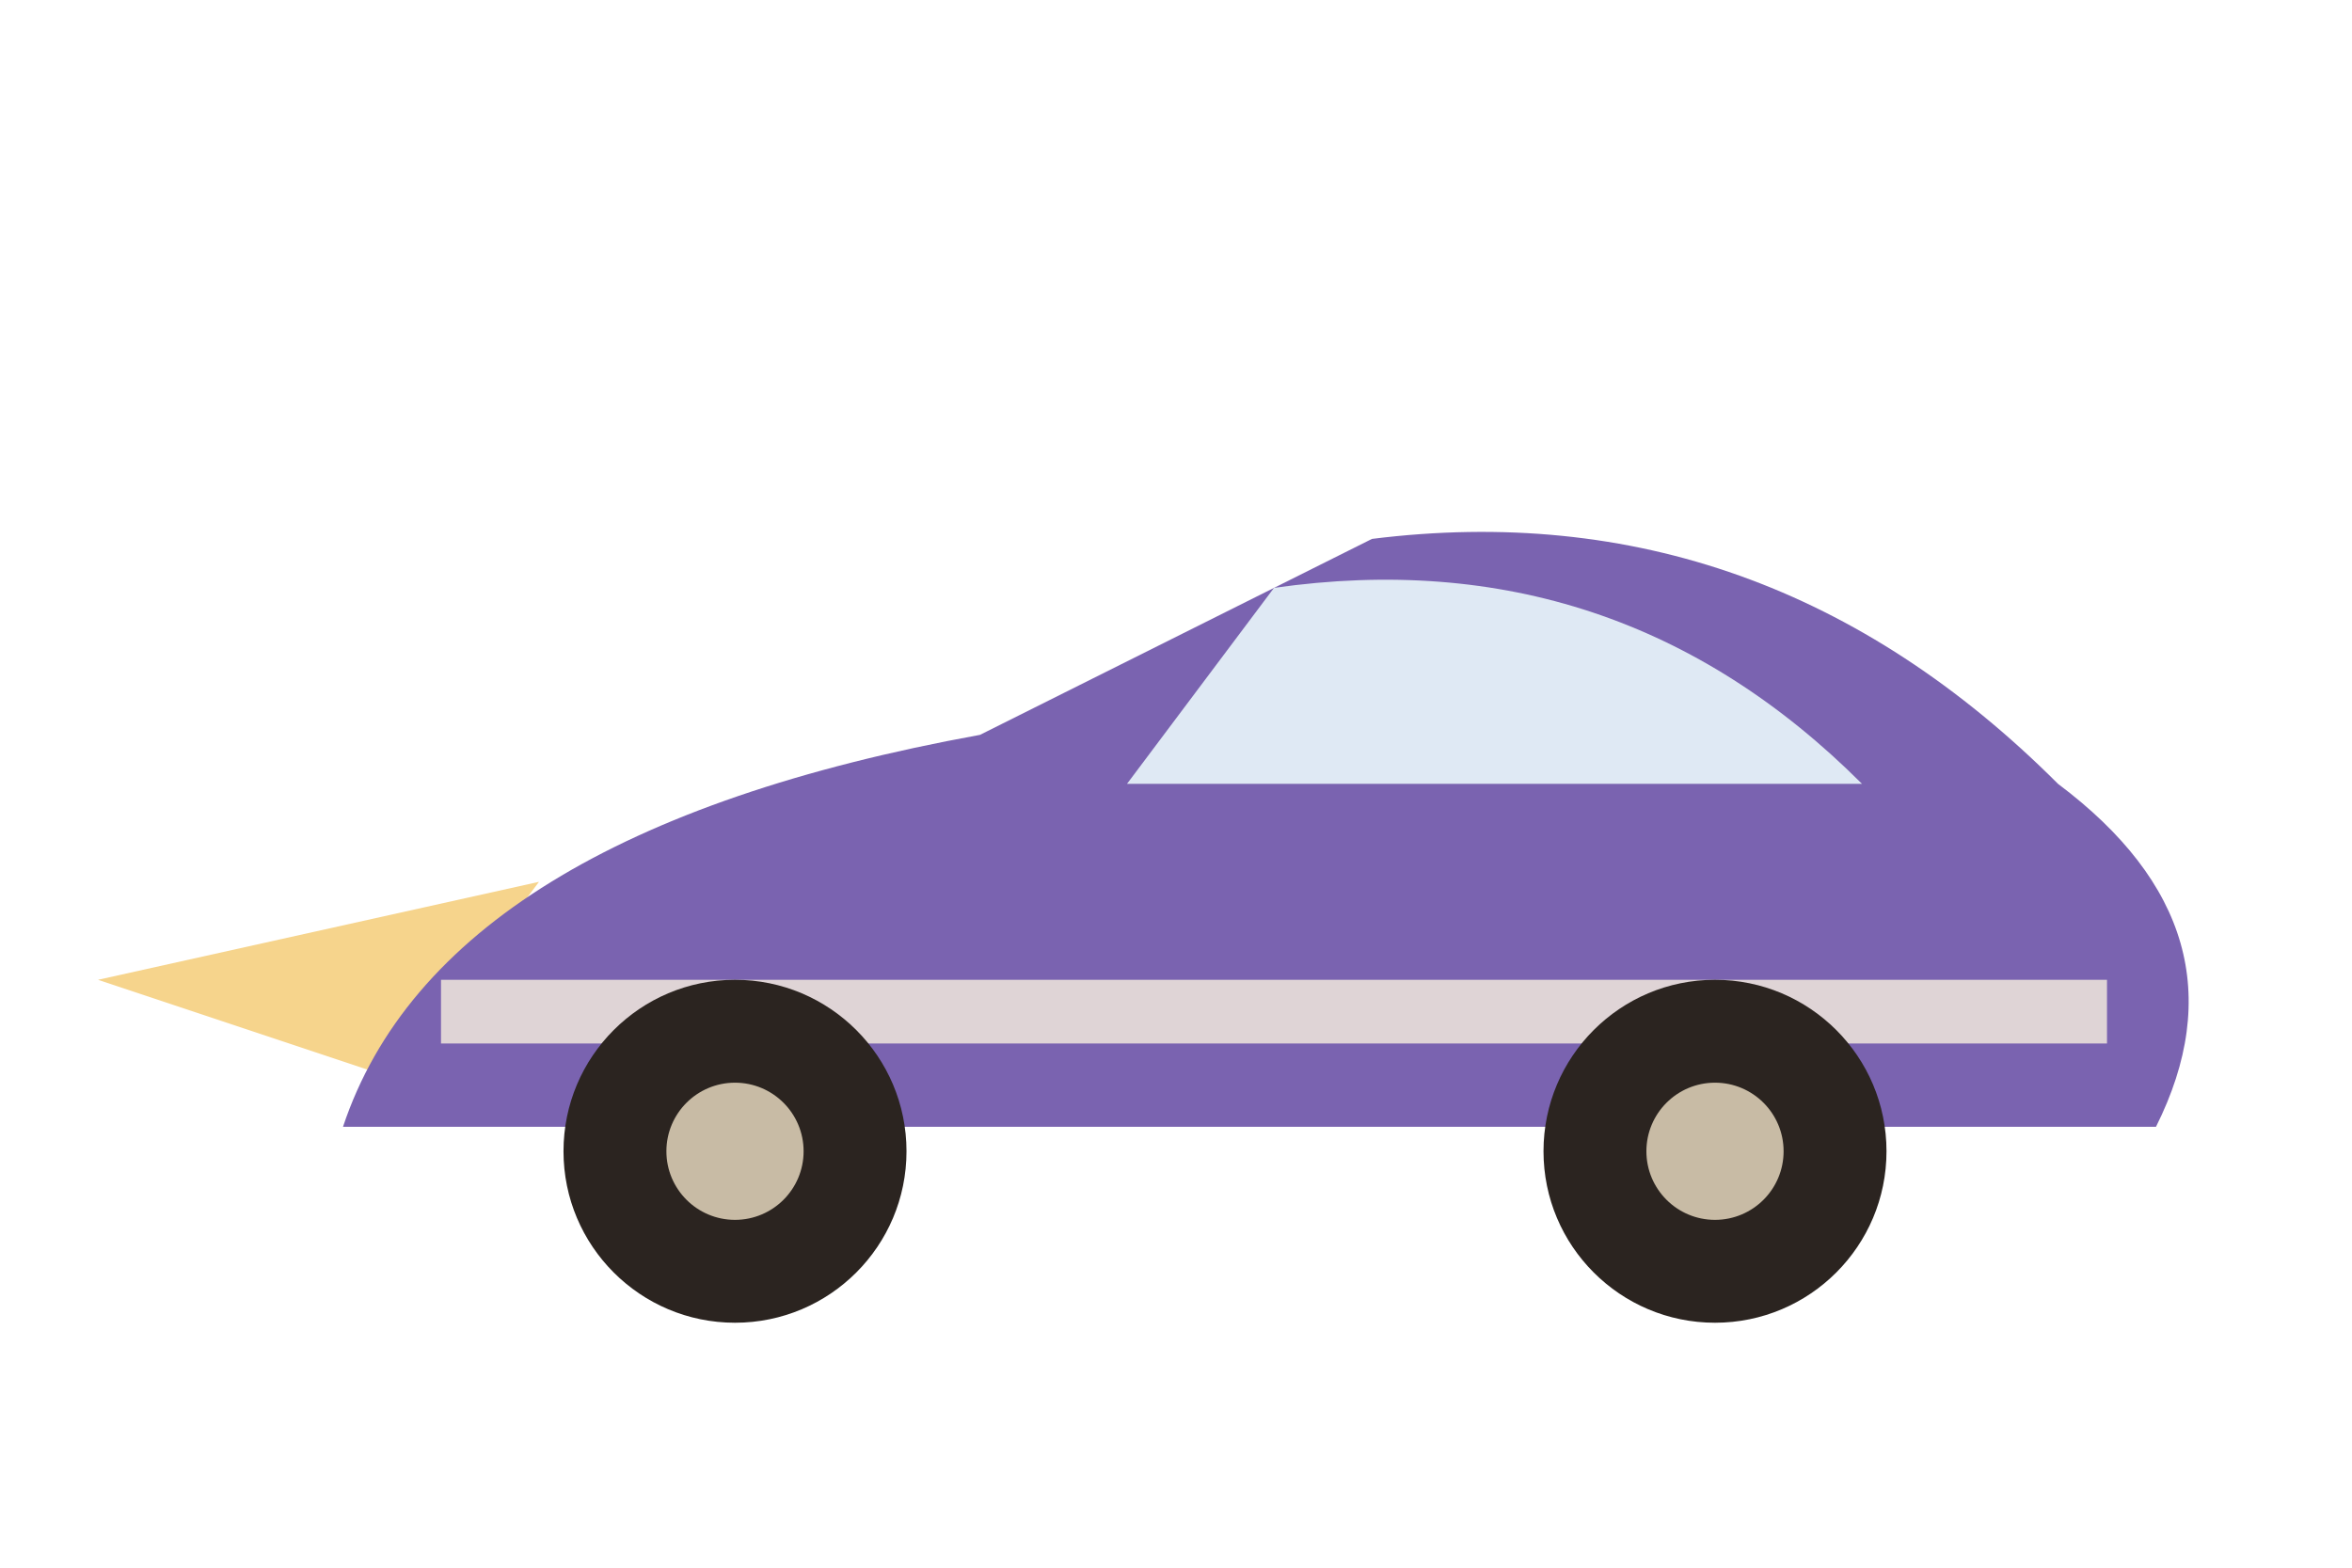
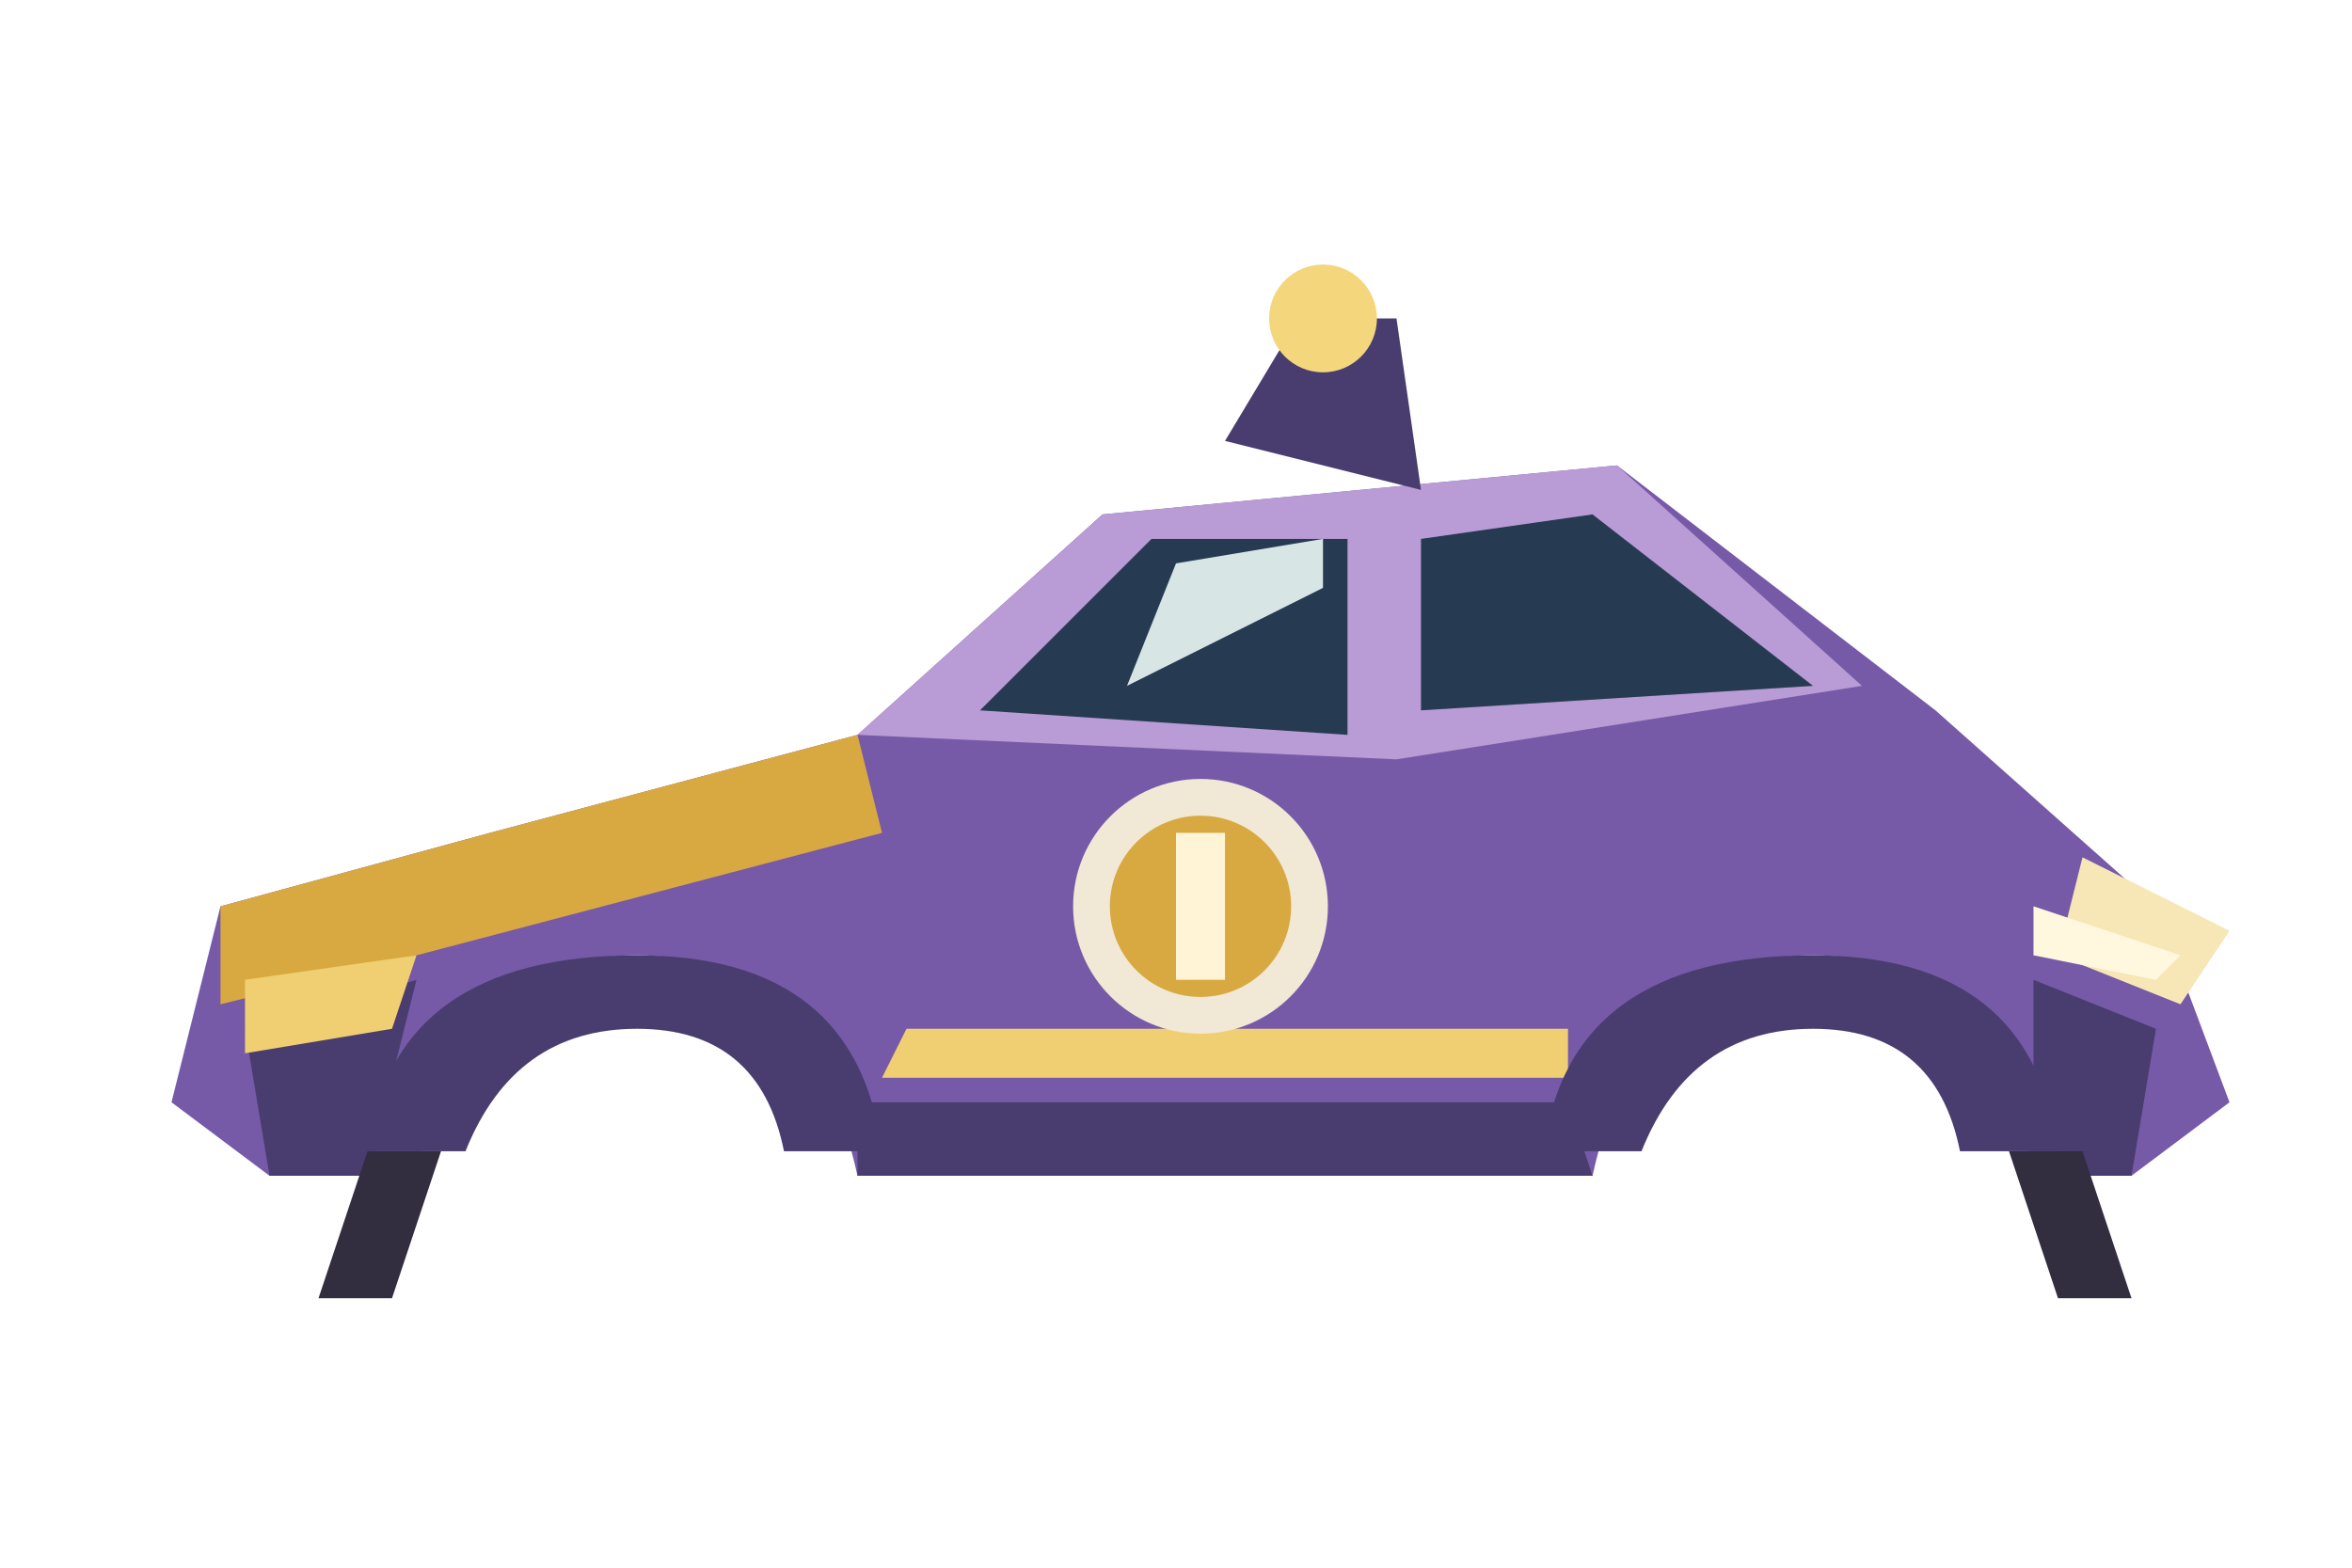
<svg xmlns="http://www.w3.org/2000/svg" width="96" height="64" viewBox="0 0 96 64">
+   <style>svg&gt;*:not(.rally-art){display:none}.rally-art,.rally-art *{display:inline}</style>
+   <g class="rally-art">
+     <path d="M7 45 L9 37 L20 34 L35 30 L45 21 L66 19 L79 29 L88 37 L91 45 L87 48 L83 48 Q81 39 74 39 Q67 39 65 48 L35 48 Q33 39 26 39 Q19 39 17 48 L11 48 Z" fill="#765aa8" />
+     <path d="M35 30 L45 21 L66 19 L76 28 L57 31 Z" fill="#b99bd5" />
+     <path d="M40 29 L47 22 L55 22 L55 30 Z" fill="#263b52" />
+     <path d="M58 22 L65 21 L74 28 L58 29 Z" fill="#263b52" />
+     <path d="M48 23 L54 22 L54 24 L46 28 Z" fill="#d8e5e5" />
+     <path d="M10 42 L17 40 L15 48 L11 48 Z M35 45 L64 45 L65 48 L35 48 Z M83 40 L88 42 L87 48 L83 48 Z" fill="#493d70" />
+     <path d="M9 37 L20 34 L35 30 L36 34 L17 39 L9 41 Z" fill="#d9a941" />
+     <path d="M10 40 L17 39 L16 42 L10 43 Z M37 42 L64 42 L64 44 L36 44 Z" fill="#f0cf72" />
+     <path d="M15 47 L18 47 L16 53 L13 53 Z M82 47 L85 47 L87 53 L84 53 Z" fill="#322d3f" />
+     <path d="M15 47 Q16 39 26 39 Q35 39 36 47 L32 47 Q31 42 26 42 Q21 42 19 47 Z M63 47 Q64 39 74 39 Q83 39 84 47 L80 47 Q79 42 74 42 Q69 42 67 47 Z" fill="#493d70" />
+     <circle cx="49" cy="37" r="5.2" fill="#f1e8d5" />
+     <circle cx="49" cy="37" r="3.7" fill="#d9a941" />
+     <path d="M48 34 L50 34 L50 40 L48 40 Z" fill="#fff4d5" />
+     <path d="M85 35 L91 38 L89 41 L84 39 Z" fill="#f7e6b6" />
+     <path d="M83 37 L89 39 L88 40 L83 39 Z" fill="#fff8de" />
+     <path d="M50 18 L53 13 L57 13 L58 20 Z" fill="#493d70" />
+     <circle cx="54" cy="13" r="2.2" fill="#f4d77c" />
+   </g>
  <path d="M4 40 L22 36 L16 44 Z" fill="#f2c25c" fill-opacity="0.7" />
  <path d="M14 46 Q18 34 40 30 L56 22 Q72 20 84 32 Q92 38 88 46 Z" fill="#7a63b0" />
  <path d="M52 24 Q66 22 76 32 L46 32 Z" fill="#dfe9f4" />
  <rect x="18" y="40" width="68" height="2.6" fill="#f8f0e0" fill-opacity="0.8" />
  <circle cx="30" cy="47" r="7" fill="#2b2420" />
  <circle cx="30" cy="47" r="2.8" fill="#c8bba5" />
  <circle cx="70" cy="47" r="7" fill="#2b2420" />
  <circle cx="70" cy="47" r="2.8" fill="#c8bba5" />
</svg>
